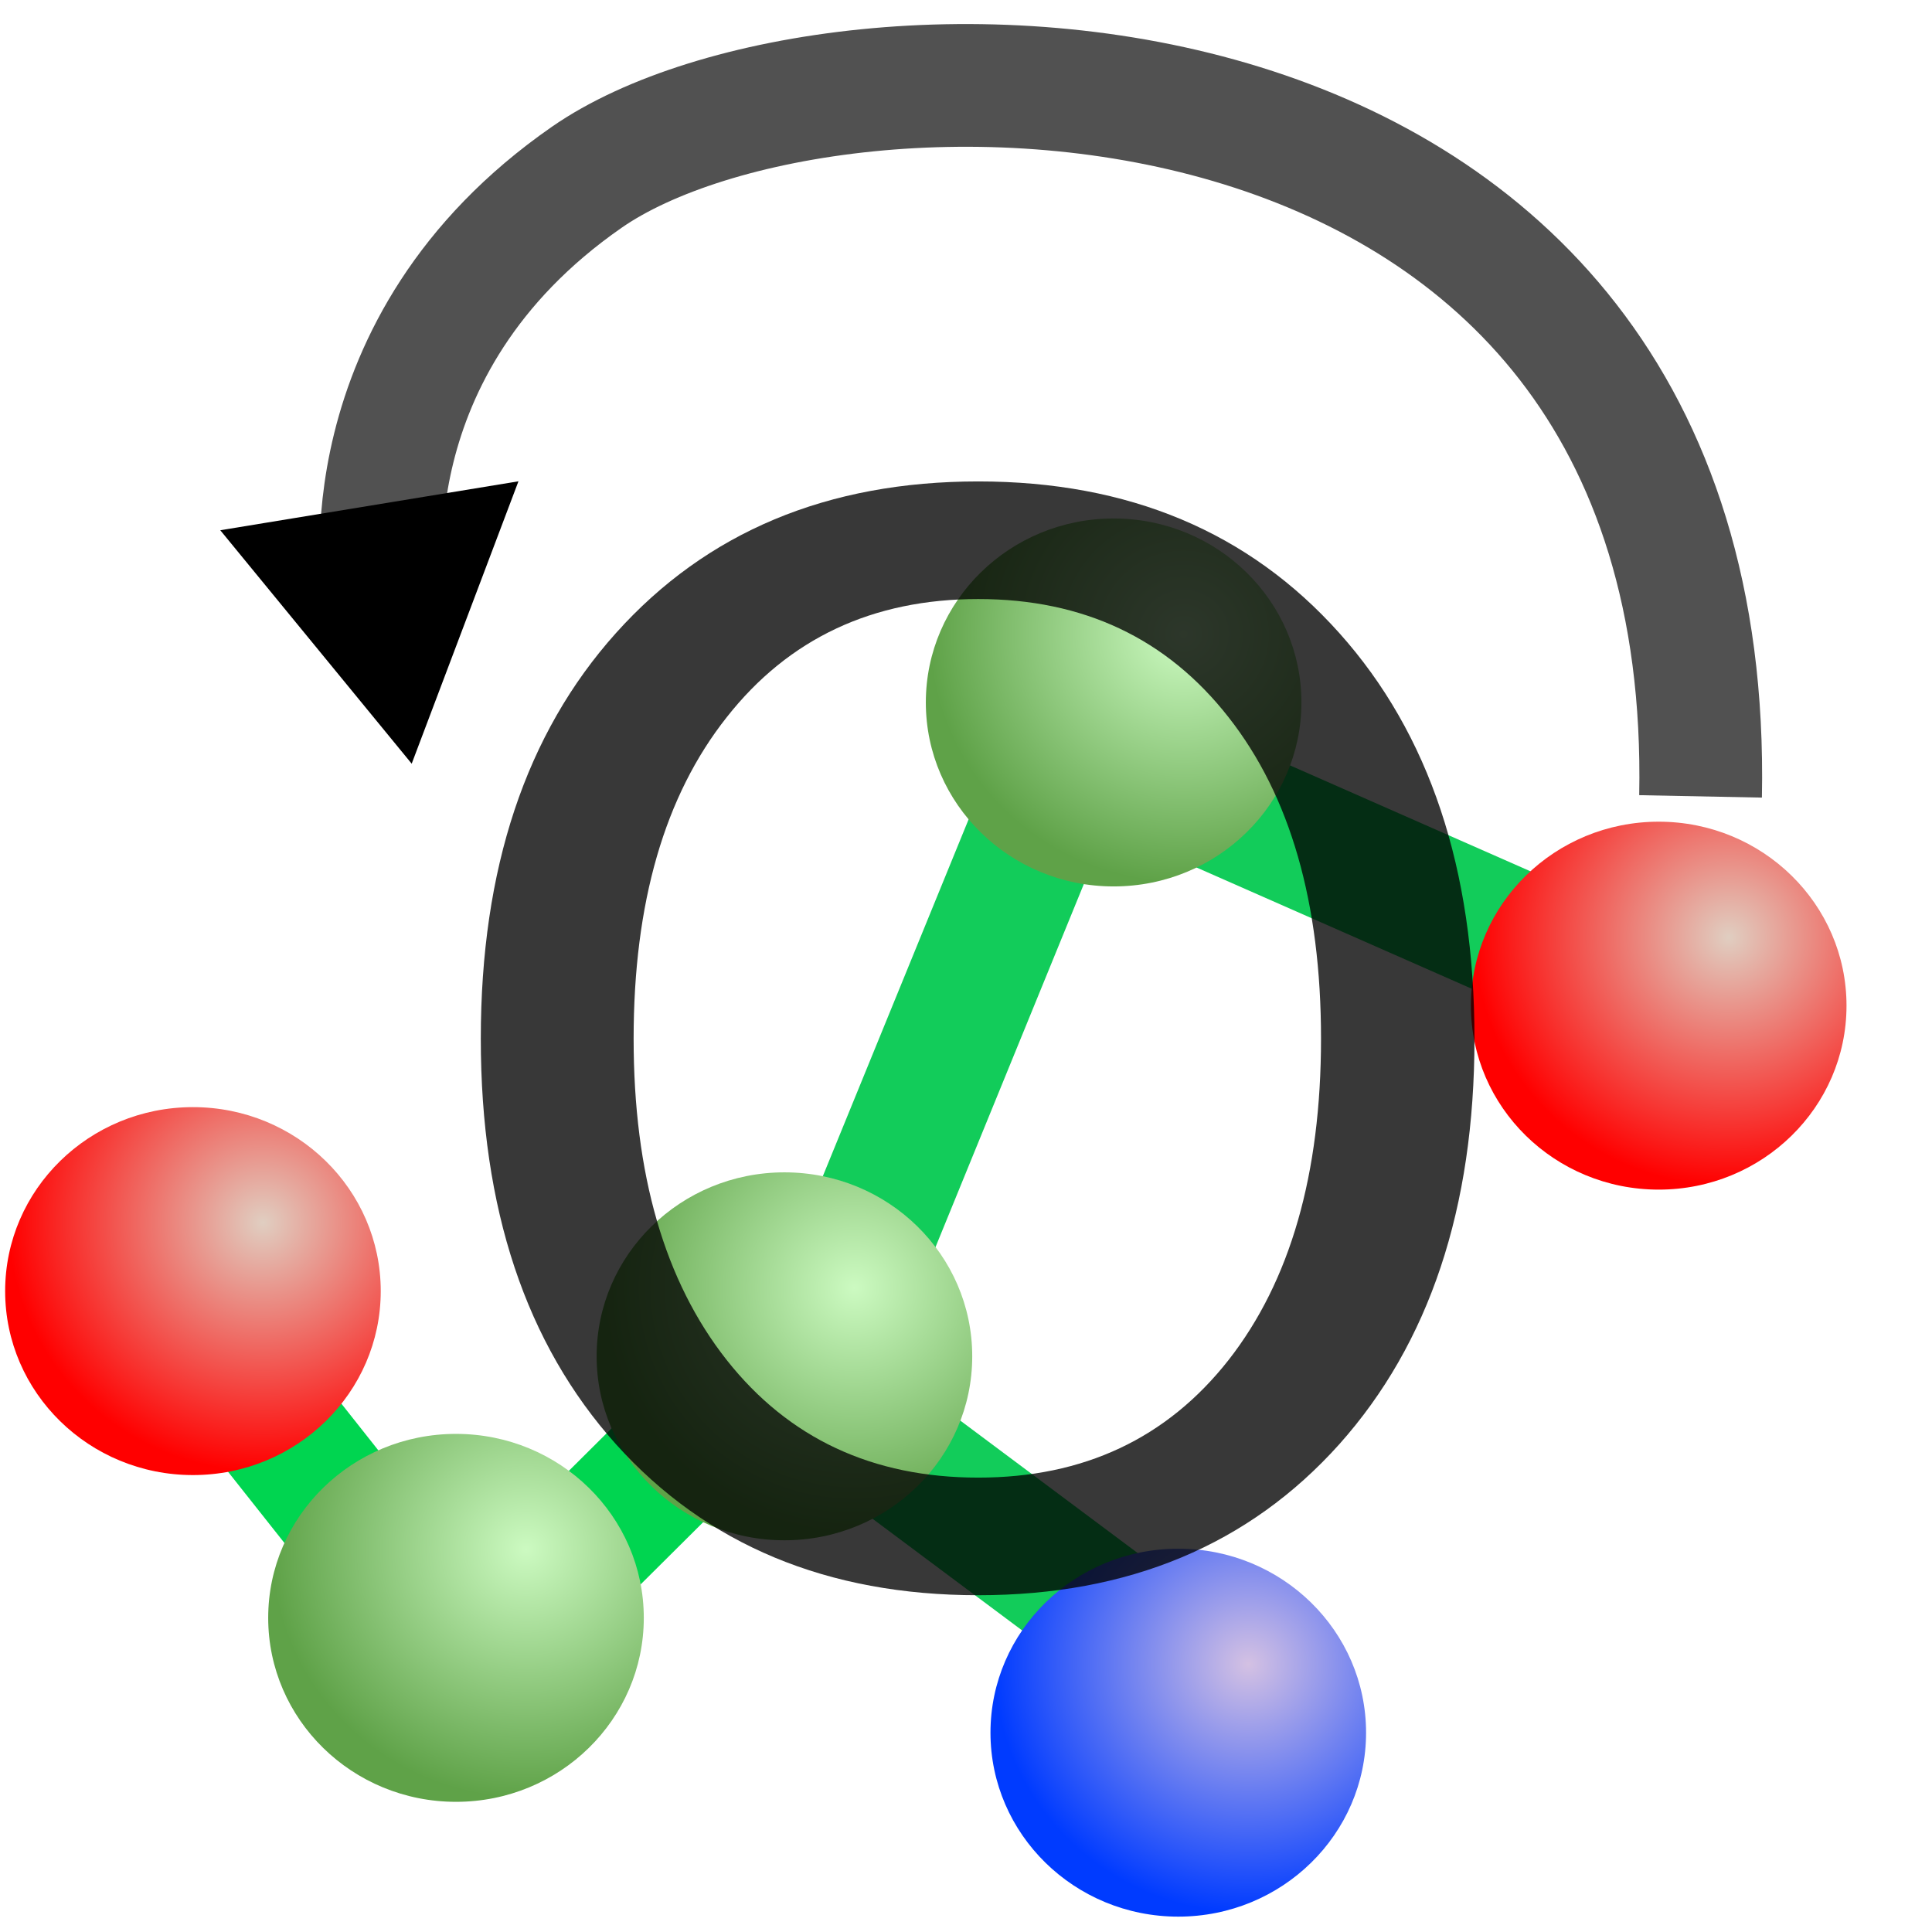
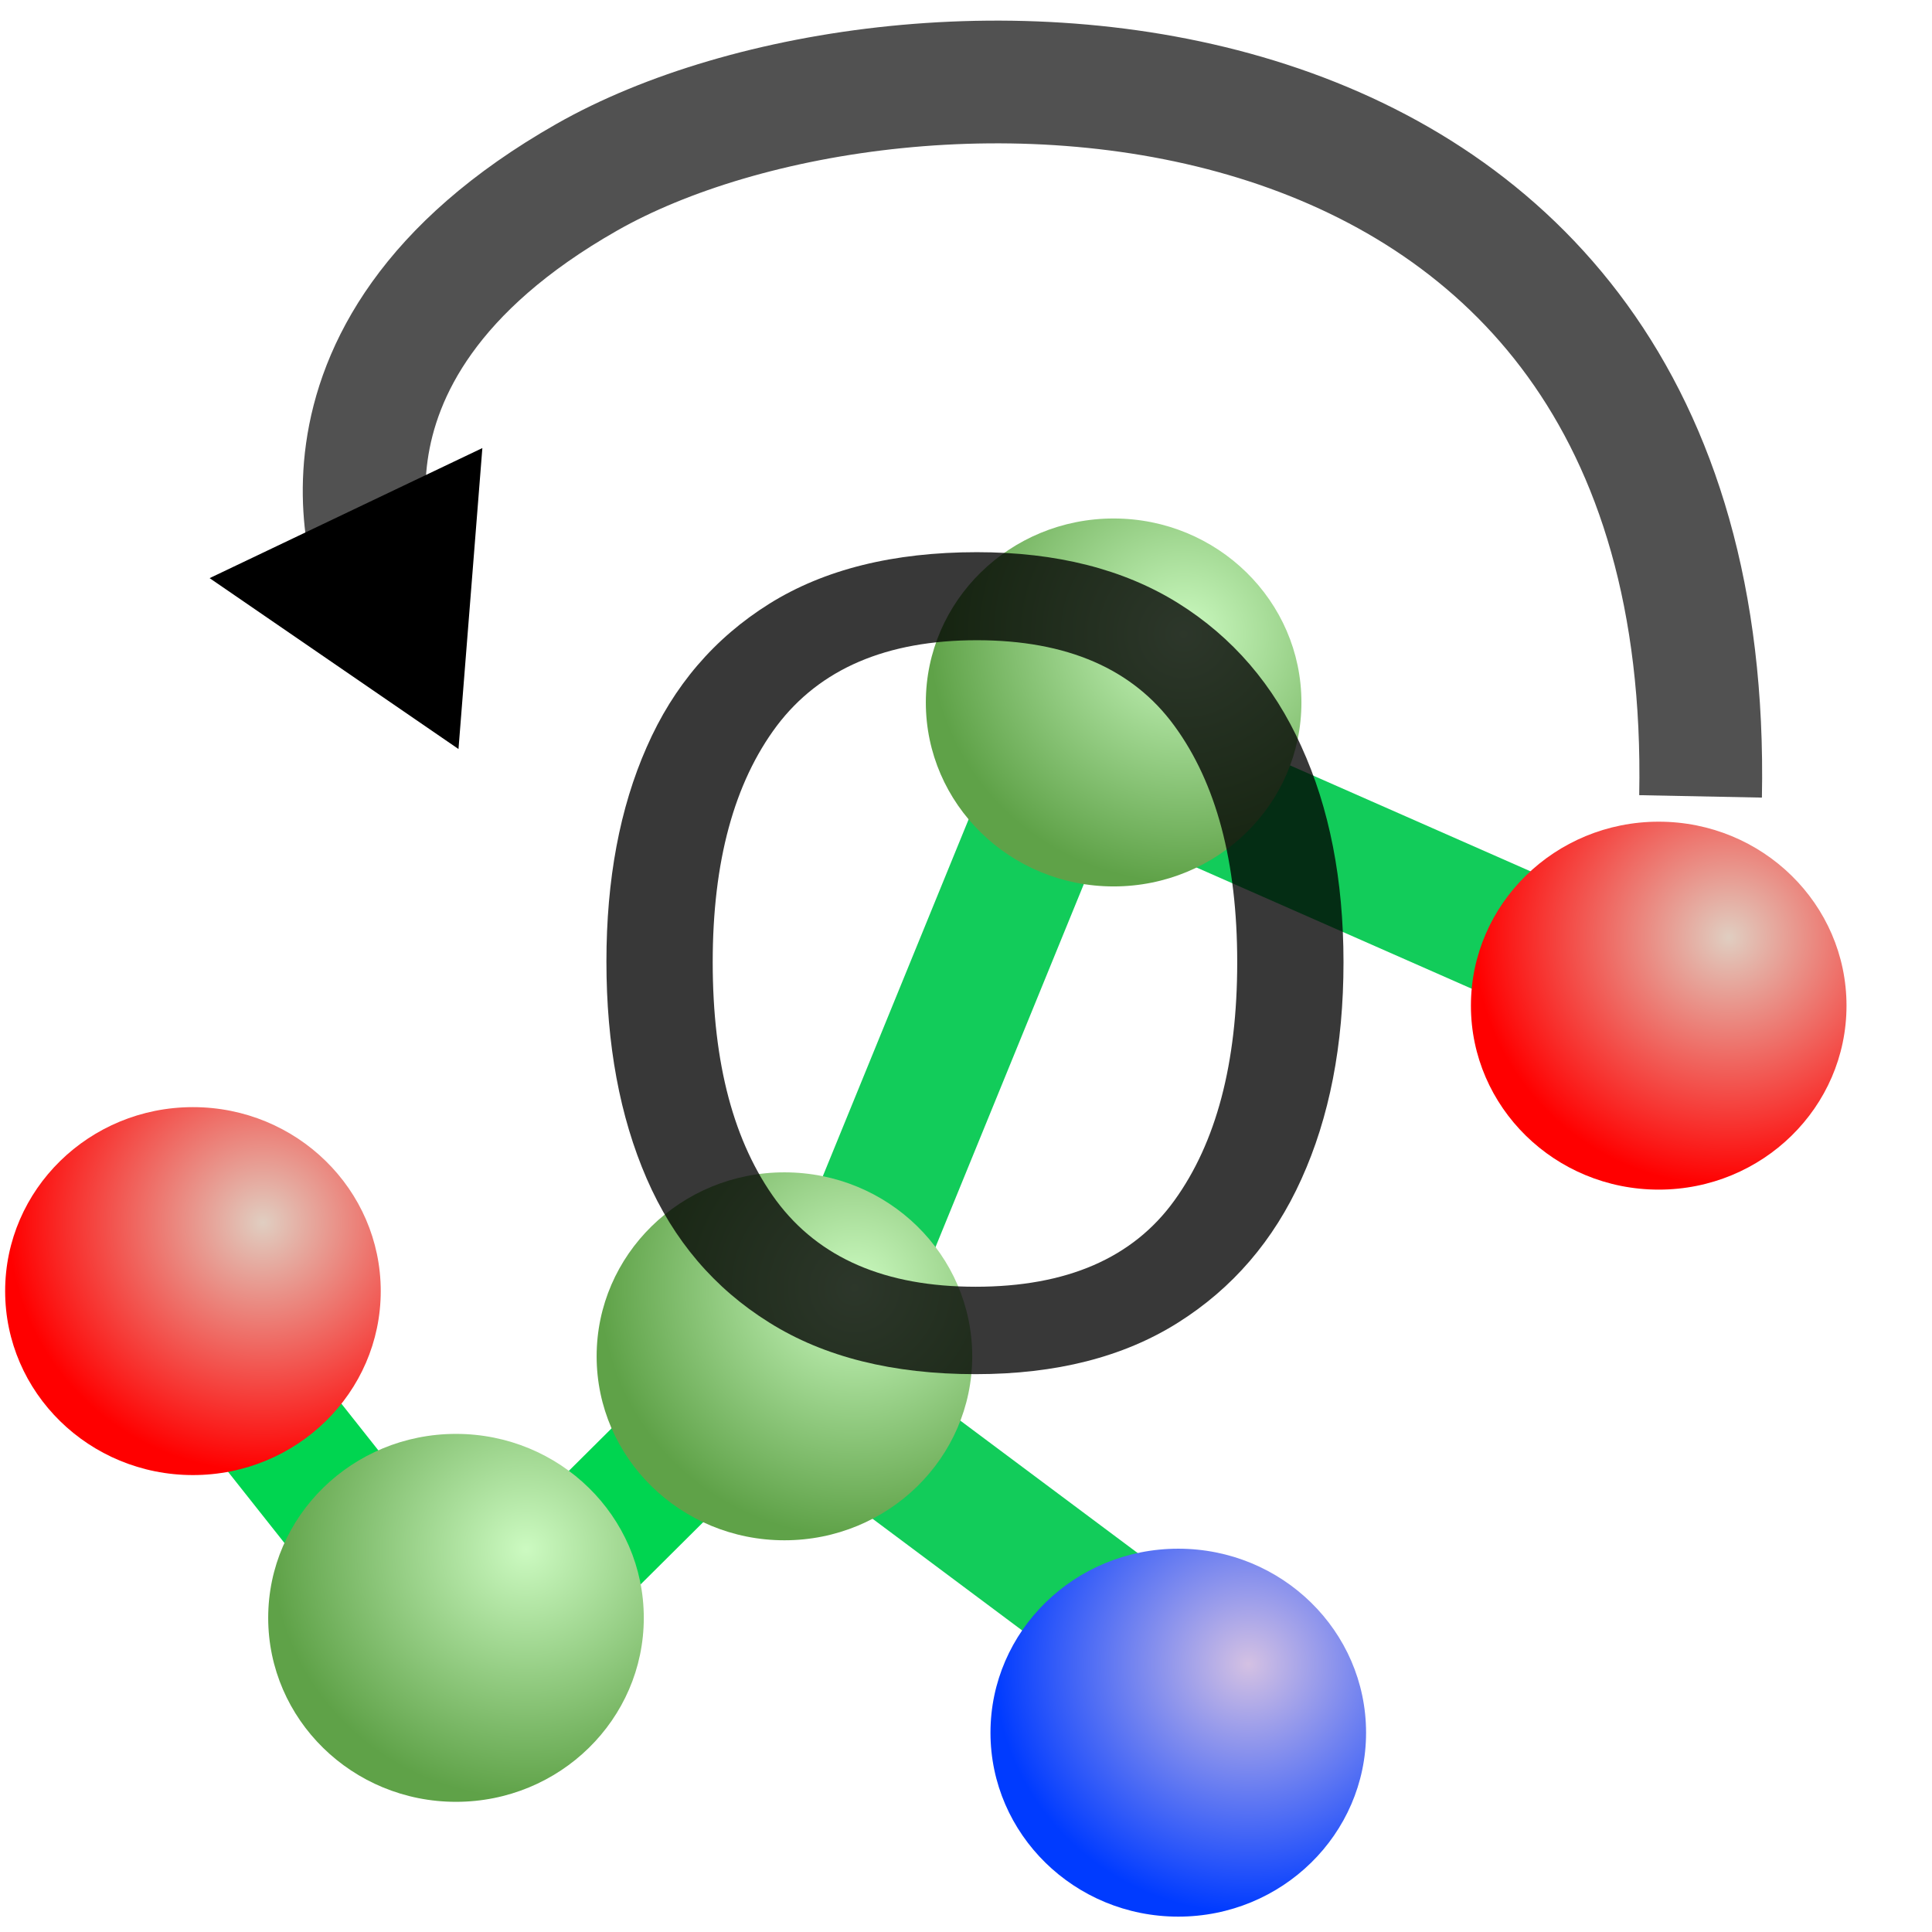
<svg xmlns="http://www.w3.org/2000/svg" xmlns:xlink="http://www.w3.org/1999/xlink" width="48" height="48" id="svg2160" version="1.1">
  <defs id="defs2162">
    <linearGradient id="linearGradient2342">
      <stop id="stop2344" offset="0" style="stop-color:#e0cec1;stop-opacity:1;" />
      <stop id="stop2346" offset="1" style="stop-color:#ff0000;stop-opacity:1;" />
    </linearGradient>
    <radialGradient r="2.009" fy="8.731" fx="19.058" cy="8.731" cx="19.058" gradientTransform="scale(0.955533,1.046536)" gradientUnits="userSpaceOnUse" id="radialGradient2340" xlink:href="#linearGradient2342" />
    <linearGradient id="linearGradient2330">
      <stop id="stop2332" offset="0" style="stop-color:#d4c1e3;stop-opacity:1;" />
      <stop id="stop2334" offset="1" style="stop-color:#003bff;stop-opacity:1;" />
    </linearGradient>
    <radialGradient gradientUnits="userSpaceOnUse" r="2.009" fy="8.731" fx="19.058" cy="8.731" cx="19.058" gradientTransform="scale(0.955533,1.046536)" id="radialGradient2336" xlink:href="#linearGradient2330" />
    <linearGradient id="linearGradient2352">
      <stop id="stop2354" offset="0" style="stop-color:#ccfac1;stop-opacity:1;" />
      <stop id="stop2356" offset="1" style="stop-color:#5fa248;stop-opacity:1;" />
    </linearGradient>
    <radialGradient r="2.009" fy="8.731" fx="19.058" cy="8.731" cx="19.058" gradientTransform="scale(0.955533,1.046536)" gradientUnits="userSpaceOnUse" id="radialGradient2364" xlink:href="#linearGradient2352" />
    <marker orient="auto" refY="0" refX="0" id="TriangleOutS" style="overflow:visible">
      <path id="path3674" d="m 5.77,0 -8.65,5 0,-10 8.65,5 z" style="fill-rule:evenodd;stroke:#000000;stroke-width:1pt;marker-start:none" transform="scale(0.2,0.2)" />
    </marker>
    <marker orient="auto" refY="0" refX="0" id="TriangleOutL" style="overflow:visible">
      <path id="path3680" d="m 5.77,0 -8.65,5 0,-10 8.65,5 z" style="fill-rule:evenodd;stroke:#000000;stroke-width:1pt;marker-start:none" transform="scale(0.8,0.8)" />
    </marker>
    <radialGradient xlink:href="#linearGradient2352" id="radialGradient5335" gradientUnits="userSpaceOnUse" gradientTransform="scale(0.955533,1.046536)" cx="19.058" cy="8.731" fx="19.058" fy="8.731" r="2.009" />
    <radialGradient xlink:href="#linearGradient2352" id="radialGradient5339" gradientUnits="userSpaceOnUse" gradientTransform="scale(0.955533,1.046536)" cx="19.058" cy="8.731" fx="19.058" fy="8.731" r="2.009" />
    <radialGradient xlink:href="#linearGradient2352" id="radialGradient5343" gradientUnits="userSpaceOnUse" gradientTransform="scale(0.955533,1.046536)" cx="19.058" cy="8.731" fx="19.058" fy="8.731" r="2.009" />
    <radialGradient xlink:href="#linearGradient2352" id="radialGradient5347" gradientUnits="userSpaceOnUse" gradientTransform="scale(0.955533,1.046536)" cx="19.058" cy="8.731" fx="19.058" fy="8.731" r="2.009" />
    <radialGradient xlink:href="#linearGradient2342" id="radialGradient5351" gradientUnits="userSpaceOnUse" gradientTransform="scale(0.955533,1.046536)" cx="19.058" cy="8.731" fx="19.058" fy="8.731" r="2.009" />
    <radialGradient xlink:href="#linearGradient2342" id="radialGradient5355" gradientUnits="userSpaceOnUse" gradientTransform="scale(0.955533,1.046536)" cx="19.058" cy="8.731" fx="19.058" fy="8.731" r="2.009" />
  </defs>
  <g id="layer1" transform="translate(0,32)">
    <path style="fill:none;stroke:#12cc5a;stroke-width:3.258px;stroke-linecap:butt;stroke-linejoin:miter;stroke-opacity:1" d="m 29.474,9.52 -9.422,-7.034 6.57,-16.081 17.165,7.561" id="path2168" />
    <path style="fill:none;stroke:#00d550;stroke-width:3.258px;stroke-linecap:butt;stroke-linejoin:miter;stroke-opacity:1" d="M 21.368,-0.354 11.565,9.393 5.029,1.137" id="path3383" />
-     <path style="fill:none;stroke:#515151;stroke-width:3.049px;stroke-linecap:butt;stroke-linejoin:miter;stroke-opacity:1;marker-end:url(#TriangleOutS)" d="m 42.25,-12.214 c 0.389,-19.655 -21.531,-19.647 -27.672,-15.382 -6.051,4.203 -5.051,10.296 -5.051,10.296" id="path3585" />
+     <path style="fill:none;stroke:#515151;stroke-width:3.049px;stroke-linecap:butt;stroke-linejoin:miter;stroke-opacity:1;marker-end:url(#TriangleOutS)" d="m 42.25,-12.214 c 0.389,-19.655 -19.837,-19.839 -27.672,-15.382 -7.835,4.458 -5.051,10.296 -5.051,10.296" id="path3585" />
    <path transform="matrix(3.288035,0,0,2.941204,-28.86521,-17.52905)" d="m 19.101,9.716 a 1.419,1.554 0 1 1 -2.838,0 1.419,1.554 0 1 1 2.838,0 z" id="path2306" style="fill:url(#radialGradient2336);fill-opacity:1;fill-rule:nonzero;stroke:none" />
    <path transform="matrix(3.288035,0,0,2.941204,-30.47123,-43.12445)" d="m 19.101,9.716 a 1.419,1.554 0 1 1 -2.838,0 1.419,1.554 0 1 1 2.838,0 z" id="path5333" style="fill:url(#radialGradient5335);fill-opacity:1;fill-rule:nonzero;stroke:none" />
    <path transform="matrix(3.288035,0,0,2.941204,-38.65,-26.87946)" d="m 19.101,9.716 a 1.419,1.554 0 1 1 -2.838,0 1.419,1.554 0 1 1 2.838,0 z" id="path5337" style="fill:url(#radialGradient5339);fill-opacity:1;fill-rule:nonzero;stroke:none" />
    <path transform="matrix(3.288035,0,0,2.941204,-46.80998,-20.38147)" d="m 19.101,9.716 a 1.419,1.554 0 1 1 -2.838,0 1.419,1.554 0 1 1 2.838,0 z" id="path5341" style="fill:url(#radialGradient5343);fill-opacity:1;fill-rule:nonzero;stroke:none" />
    <path transform="matrix(3.288035,0,0,2.941204,-53.34548,-28.49965)" d="m 19.101,9.716 a 1.419,1.554 0 1 1 -2.838,0 1.419,1.554 0 1 1 2.838,0 z" id="path5349" style="fill:url(#radialGradient5351);fill-opacity:1;fill-rule:nonzero;stroke:none" />
    <path transform="matrix(3.288035,0,0,2.941204,-16.92882,-35.5915)" d="m 19.101,9.716 a 1.419,1.554 0 1 1 -2.838,0 1.419,1.554 0 1 1 2.838,0 z" id="path5353" style="fill:url(#radialGradient5355);fill-opacity:1;fill-rule:nonzero;stroke:none" />
-     <text xml:space="preserve" style="font-size:36.591px;font-style:normal;font-weight:normal;fill:#000000;fill-opacity:0.778;stroke:none;font-family:Microsoft Sans Serif, Bitstream Vera Sans, Helvetica, Arial" x="9.881" y="7.117" id="text2189">
-       <tspan id="tspan2191" x="9.881" y="7.117">O</tspan>
+     <text xml:space="preserve" style="font-style:normal;font-variant:normal;font-weight:normal;font-stretch:normal;font-size:27.776px;line-height:0%;font-family:'Noto Sans';-inkscape-font-specification:'Noto Sans, Normal';font-variant-ligatures:normal;font-variant-caps:normal;font-variant-numeric:normal;font-feature-settings:normal;text-align:start;writing-mode:lr-tb;text-anchor:start;fill:#000000;fill-opacity:0.778;stroke:none;stroke-width:2.315" x="13.379" y="1.863" id="text2189">
+       <tspan id="tspan2191" x="13.379" y="1.863" style="font-style:normal;font-variant:normal;font-weight:normal;font-stretch:normal;font-size:27.776px;line-height:1.25;font-family:'Noto Sans';-inkscape-font-specification:'Noto Sans, Normal';font-variant-ligatures:normal;font-variant-caps:normal;font-variant-numeric:normal;font-feature-settings:normal;text-align:start;writing-mode:lr-tb;text-anchor:start;stroke-width:2.315">O</tspan>
    </text>
  </g>
</svg>
